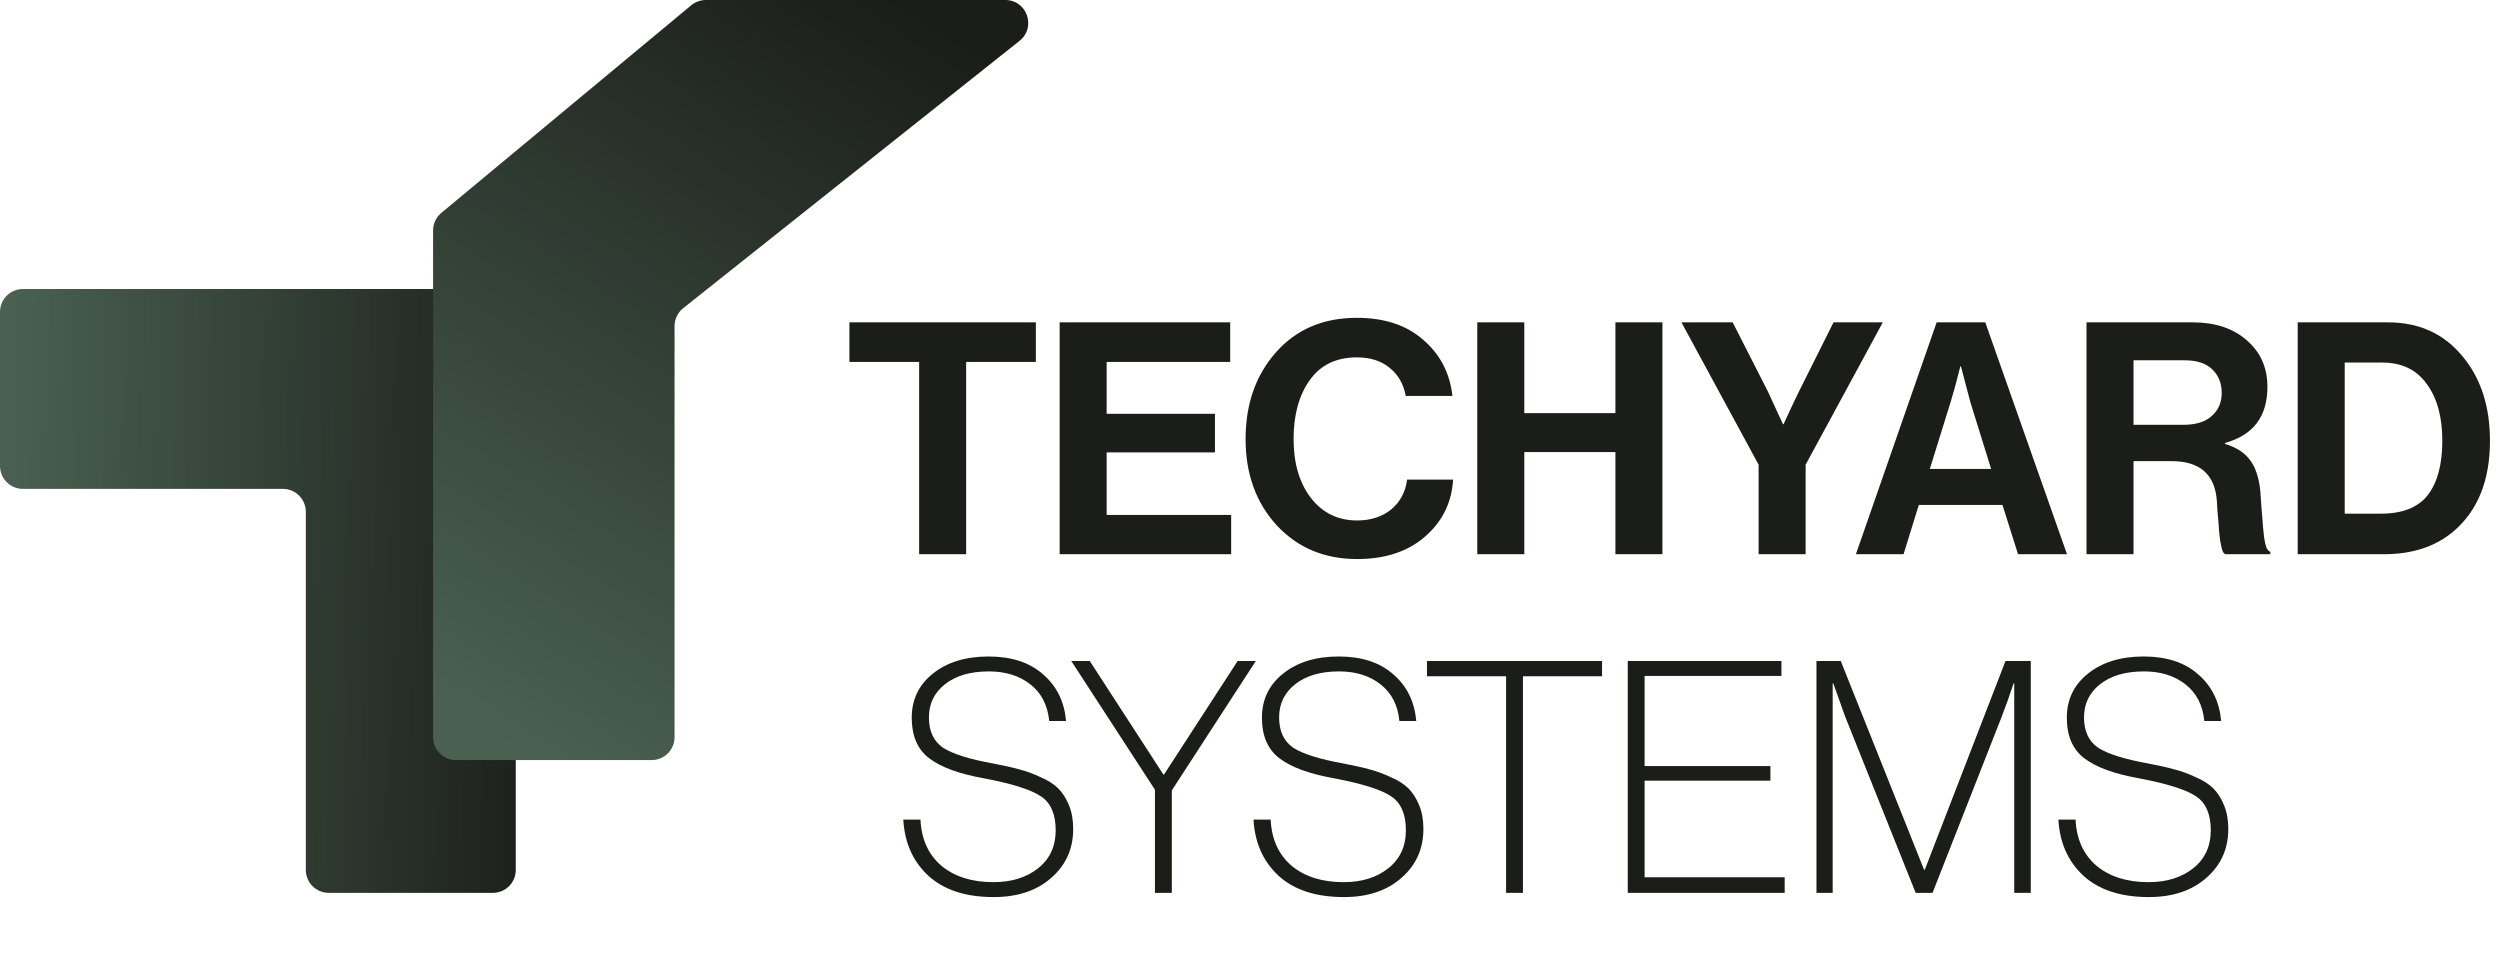
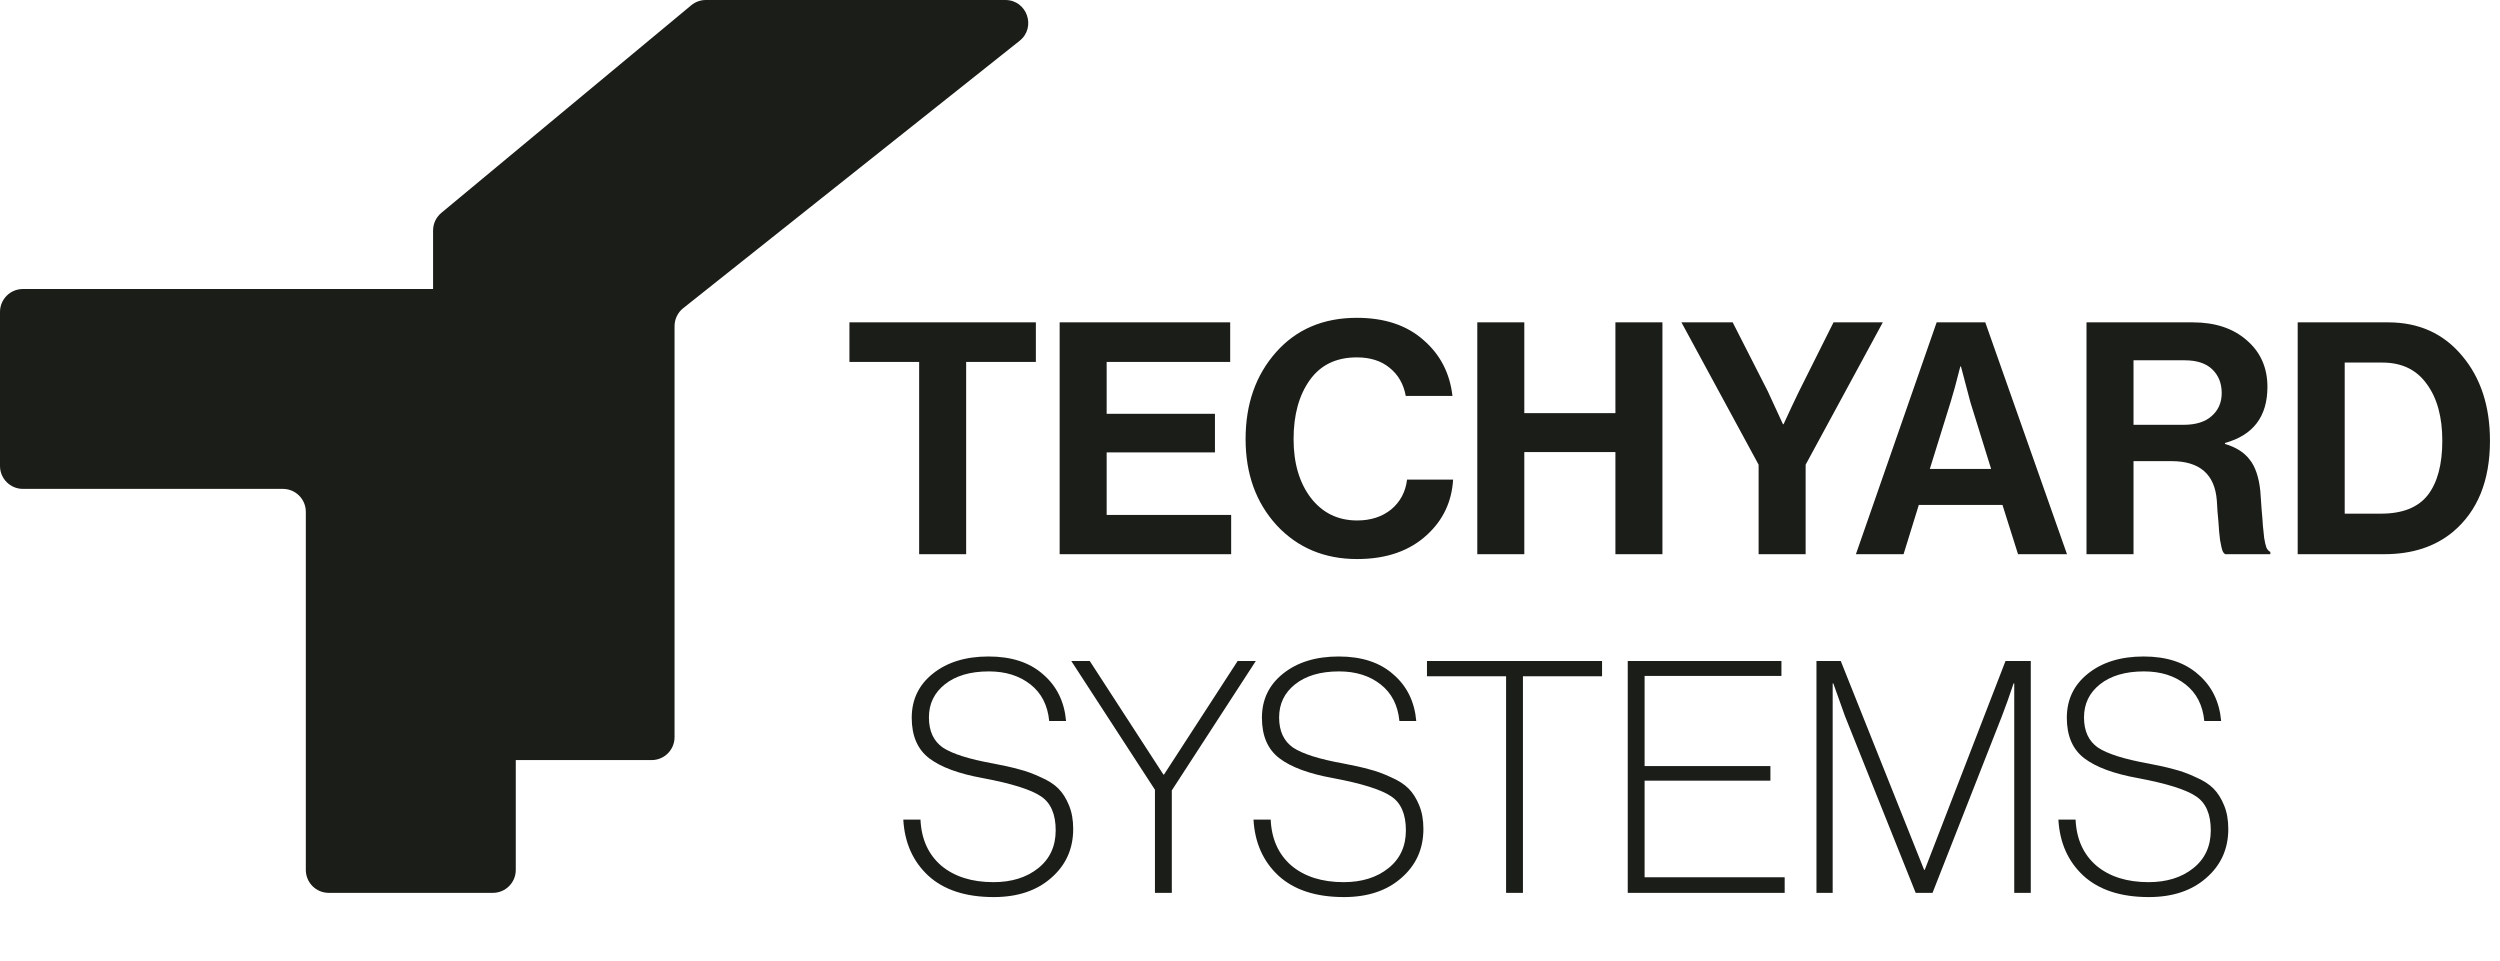
<svg xmlns="http://www.w3.org/2000/svg" width="406" height="156" viewBox="0 0 406 156" fill="none">
-   <path d="M83.762 141.28C83.762 143.335 82.096 145 80.042 145L53.385 145C51.33 145 49.665 143.335 49.665 141.28V83.115C49.665 81.061 47.999 79.395 45.945 79.395H3.72C1.666 79.395 0 77.73 0 75.675V50.655C0 48.601 1.666 46.935 3.72 46.935H80.042C82.096 46.935 83.762 48.601 83.762 50.655V141.28Z" fill="url(#paint0_linear_2071_266)" />
-   <path d="M70.331 37.43C70.331 36.324 70.823 35.275 71.674 34.569L112.254 0.858C112.922 0.304 113.763 0 114.631 0H163.264C166.786 0 168.336 4.44 165.578 6.632L110.953 50.047C110.065 50.753 109.547 51.825 109.547 52.959V119.717C109.547 121.772 107.882 123.437 105.827 123.437H74.051C71.996 123.437 70.331 121.772 70.331 119.717V37.43Z" fill="url(#paint1_linear_2071_266)" />
+   <path d="M83.762 141.28C83.762 143.335 82.096 145 80.042 145L53.385 145C51.33 145 49.665 143.335 49.665 141.28V83.115C49.665 81.061 47.999 79.395 45.945 79.395H3.72C1.666 79.395 0 77.73 0 75.675V50.655C0 48.601 1.666 46.935 3.72 46.935H80.042C82.096 46.935 83.762 48.601 83.762 50.655V141.28Z" fill="#1a1d18" />
+   <path d="M70.331 37.43C70.331 36.324 70.823 35.275 71.674 34.569L112.254 0.858C112.922 0.304 113.763 0 114.631 0H163.264C166.786 0 168.336 4.44 165.578 6.632L110.953 50.047C110.065 50.753 109.547 51.825 109.547 52.959V119.717C109.547 121.772 107.882 123.437 105.827 123.437H74.051C71.996 123.437 70.331 121.772 70.331 119.717V37.43Z" fill="#1a1d18" />
  <path d="M137.948 58.775V52.351H168.225V58.775H156.904V90H149.269V58.775H137.948ZM172.086 90V52.351H199.783V58.775H179.721V67.2H197.308V73.466H179.721V83.629H199.941V90H172.086ZM220.398 90.79C215.097 90.79 210.744 88.964 207.339 85.314C203.969 81.628 202.284 76.959 202.284 71.307C202.284 65.62 203.934 60.916 207.234 57.195C210.533 53.474 214.904 51.614 220.345 51.614C224.838 51.614 228.437 52.807 231.14 55.194C233.878 57.546 235.457 60.583 235.879 64.304H228.296C227.945 62.373 227.067 60.846 225.663 59.723C224.294 58.599 222.522 58.038 220.345 58.038C217.01 58.038 214.465 59.266 212.71 61.724C210.955 64.181 210.077 67.376 210.077 71.307C210.077 75.204 211.007 78.381 212.868 80.838C214.764 83.295 217.273 84.524 220.398 84.524C222.609 84.524 224.452 83.927 225.927 82.734C227.401 81.505 228.261 79.89 228.507 77.889H235.984C235.773 81.435 234.387 84.401 231.824 86.788C228.981 89.456 225.172 90.79 220.398 90.79ZM239.912 90V52.351H247.547V67.095H262.343V52.351H269.978V90H262.343V73.413H247.547V90H239.912ZM285.599 90V75.467L273.067 52.351H281.387L287.074 63.514L289.549 68.885H289.654C290.602 66.814 291.444 65.023 292.181 63.514L297.763 52.351H305.767L293.235 75.467V90H285.599ZM301.4 90L314.511 52.351H322.409L335.679 90H327.728L325.2 81.996H311.615L309.14 90H301.4ZM316.775 65.304L313.405 76.151H323.357L319.987 65.304L318.46 59.512H318.355C317.723 62.04 317.196 63.97 316.775 65.304ZM338.847 90V52.351H356.119C359.734 52.351 362.648 53.316 364.86 55.247C367.106 57.178 368.23 59.705 368.23 62.83C368.23 67.639 365.93 70.675 361.332 71.939V72.097C363.122 72.624 364.456 73.466 365.333 74.624C366.246 75.748 366.825 77.433 367.071 79.679C367.141 80.522 367.212 81.522 367.282 82.681C367.387 83.804 367.457 84.699 367.492 85.366C367.563 86.033 367.633 86.7 367.703 87.367C367.808 88.034 367.931 88.561 368.072 88.947C368.247 89.298 368.458 89.526 368.703 89.631V90H361.384C361.244 89.93 361.121 89.807 361.016 89.631C360.91 89.421 360.823 89.14 360.752 88.789C360.682 88.438 360.612 88.087 360.542 87.736C360.507 87.35 360.454 86.876 360.384 86.314C360.349 85.717 360.314 85.208 360.278 84.787C360.243 84.331 360.191 83.751 360.121 83.049C360.085 82.312 360.05 81.733 360.015 81.312C359.699 77.029 357.242 74.888 352.643 74.888H346.483V90H338.847ZM346.483 58.512V68.99H354.592C356.593 68.99 358.12 68.516 359.173 67.569C360.261 66.621 360.805 65.374 360.805 63.83C360.805 62.25 360.296 60.969 359.278 59.986C358.26 59.003 356.768 58.512 354.802 58.512H346.483ZM373.146 90V52.351H387.837C392.822 52.351 396.824 54.159 399.843 57.775C402.861 61.355 404.371 65.954 404.371 71.57C404.371 78.065 402.37 82.997 398.368 86.367C395.455 88.789 391.733 90 387.205 90H373.146ZM380.781 83.418H386.679C390.154 83.418 392.681 82.418 394.261 80.417C395.841 78.381 396.63 75.432 396.63 71.57C396.63 67.709 395.788 64.637 394.103 62.356C392.453 60.039 390.048 58.88 386.889 58.88H380.781V83.418ZM161.387 145.685C156.823 145.685 153.278 144.526 150.75 142.209C148.258 139.892 146.906 136.856 146.696 133.1H149.486C149.627 136.259 150.75 138.751 152.856 140.577C154.998 142.367 157.824 143.262 161.334 143.262C164.283 143.262 166.705 142.508 168.601 140.998C170.496 139.489 171.444 137.435 171.444 134.837C171.444 132.205 170.637 130.362 169.022 129.308C167.407 128.22 164.265 127.237 159.596 126.36C155.7 125.658 152.804 124.587 150.908 123.148C149.013 121.708 148.065 119.514 148.065 116.566C148.065 113.617 149.206 111.23 151.487 109.405C153.804 107.544 156.823 106.614 160.544 106.614C164.265 106.614 167.214 107.579 169.39 109.51C171.602 111.405 172.848 113.933 173.129 117.092H170.391C170.145 114.53 169.127 112.546 167.337 111.142C165.547 109.738 163.3 109.036 160.597 109.036C157.578 109.036 155.191 109.738 153.436 111.142C151.716 112.511 150.856 114.302 150.856 116.513C150.856 118.725 151.61 120.357 153.12 121.41C154.664 122.428 157.385 123.288 161.281 123.99C162.966 124.306 164.371 124.622 165.494 124.938C166.617 125.219 167.776 125.64 168.969 126.202C170.198 126.728 171.163 127.343 171.865 128.045C172.567 128.747 173.147 129.66 173.603 130.783C174.059 131.871 174.287 133.152 174.287 134.627C174.287 137.856 173.094 140.507 170.707 142.578C168.355 144.649 165.248 145.685 161.387 145.685ZM187.564 145V128.255L173.979 107.351H176.98L188.933 125.781H189.038L200.991 107.351H203.94L190.302 128.361V145H187.564ZM218.259 145.685C213.696 145.685 210.15 144.526 207.623 142.209C205.13 139.892 203.779 136.856 203.568 133.1H206.359C206.5 136.259 207.623 138.751 209.729 140.577C211.87 142.367 214.696 143.262 218.207 143.262C221.155 143.262 223.578 142.508 225.473 140.998C227.369 139.489 228.317 137.435 228.317 134.837C228.317 132.205 227.509 130.362 225.895 129.308C224.28 128.22 221.138 127.237 216.469 126.36C212.573 125.658 209.676 124.587 207.781 123.148C205.885 121.708 204.937 119.514 204.937 116.566C204.937 113.617 206.078 111.23 208.36 109.405C210.677 107.544 213.696 106.614 217.417 106.614C221.138 106.614 224.087 107.579 226.263 109.51C228.475 111.405 229.721 113.933 230.002 117.092H227.264C227.018 114.53 226 112.546 224.21 111.142C222.419 109.738 220.173 109.036 217.47 109.036C214.451 109.036 212.064 109.738 210.308 111.142C208.588 112.511 207.728 114.302 207.728 116.513C207.728 118.725 208.483 120.357 209.992 121.41C211.537 122.428 214.258 123.288 218.154 123.99C219.839 124.306 221.243 124.622 222.367 124.938C223.49 125.219 224.648 125.64 225.842 126.202C227.07 126.728 228.036 127.343 228.738 128.045C229.44 128.747 230.019 129.66 230.476 130.783C230.932 131.871 231.16 133.152 231.16 134.627C231.16 137.856 229.967 140.507 227.58 142.578C225.228 144.649 222.121 145.685 218.259 145.685ZM231.74 109.826V107.351H260.174V109.826H247.326V145H244.588V109.826H231.74ZM264.346 145V107.351H289.305V109.773H267.084V124.411H287.514V126.781H267.084V142.473H289.831V145H264.346ZM294.993 145V107.351H298.942L312.475 141.261H312.58L325.692 107.351H329.799V145H327.113V110.984H327.008C326.341 112.985 325.709 114.758 325.112 116.302L313.844 145H311.106L299.627 116.302L297.731 110.984H297.626V145H294.993ZM348.974 145.685C344.41 145.685 340.865 144.526 338.337 142.209C335.845 139.892 334.493 136.856 334.283 133.1H337.074C337.214 136.259 338.337 138.751 340.444 140.577C342.585 142.367 345.411 143.262 348.921 143.262C351.87 143.262 354.292 142.508 356.188 140.998C358.083 139.489 359.031 137.435 359.031 134.837C359.031 132.205 358.224 130.362 356.609 129.308C354.994 128.22 351.852 127.237 347.184 126.36C343.287 125.658 340.391 124.587 338.495 123.148C336.6 121.708 335.652 119.514 335.652 116.566C335.652 113.617 336.793 111.23 339.075 109.405C341.391 107.544 344.41 106.614 348.131 106.614C351.852 106.614 354.801 107.579 356.978 109.51C359.189 111.405 360.435 113.933 360.716 117.092H357.978C357.732 114.53 356.714 112.546 354.924 111.142C353.134 109.738 350.887 109.036 348.184 109.036C345.165 109.036 342.778 109.738 341.023 111.142C339.303 112.511 338.443 114.302 338.443 116.513C338.443 118.725 339.197 120.357 340.707 121.41C342.251 122.428 344.972 123.288 348.869 123.99C350.554 124.306 351.958 124.622 353.081 124.938C354.204 125.219 355.363 125.64 356.556 126.202C357.785 126.728 358.75 127.343 359.452 128.045C360.155 128.747 360.734 129.66 361.19 130.783C361.646 131.871 361.875 133.152 361.875 134.627C361.875 137.856 360.681 140.507 358.294 142.578C355.942 144.649 352.835 145.685 348.974 145.685Z" fill="#1a1d18" />
-   <defs>
-     <linearGradient id="paint0_linear_2071_266" x1="0" y1="88.159" x2="90.726" y2="89.949" gradientUnits="userSpaceOnUse">
-       <stop stop-color="#4a6152" />
-       <stop offset="1" stop-color="#1a1d18" />
-     </linearGradient>
-     <linearGradient id="paint1_linear_2071_266" x1="153.432" y1="4.662" x2="80.683" y2="120.419" gradientUnits="userSpaceOnUse">
-       <stop stop-color="#1a1d18" />
-       <stop offset="1" stop-color="#4a6152" />
-     </linearGradient>
-   </defs>
</svg>
